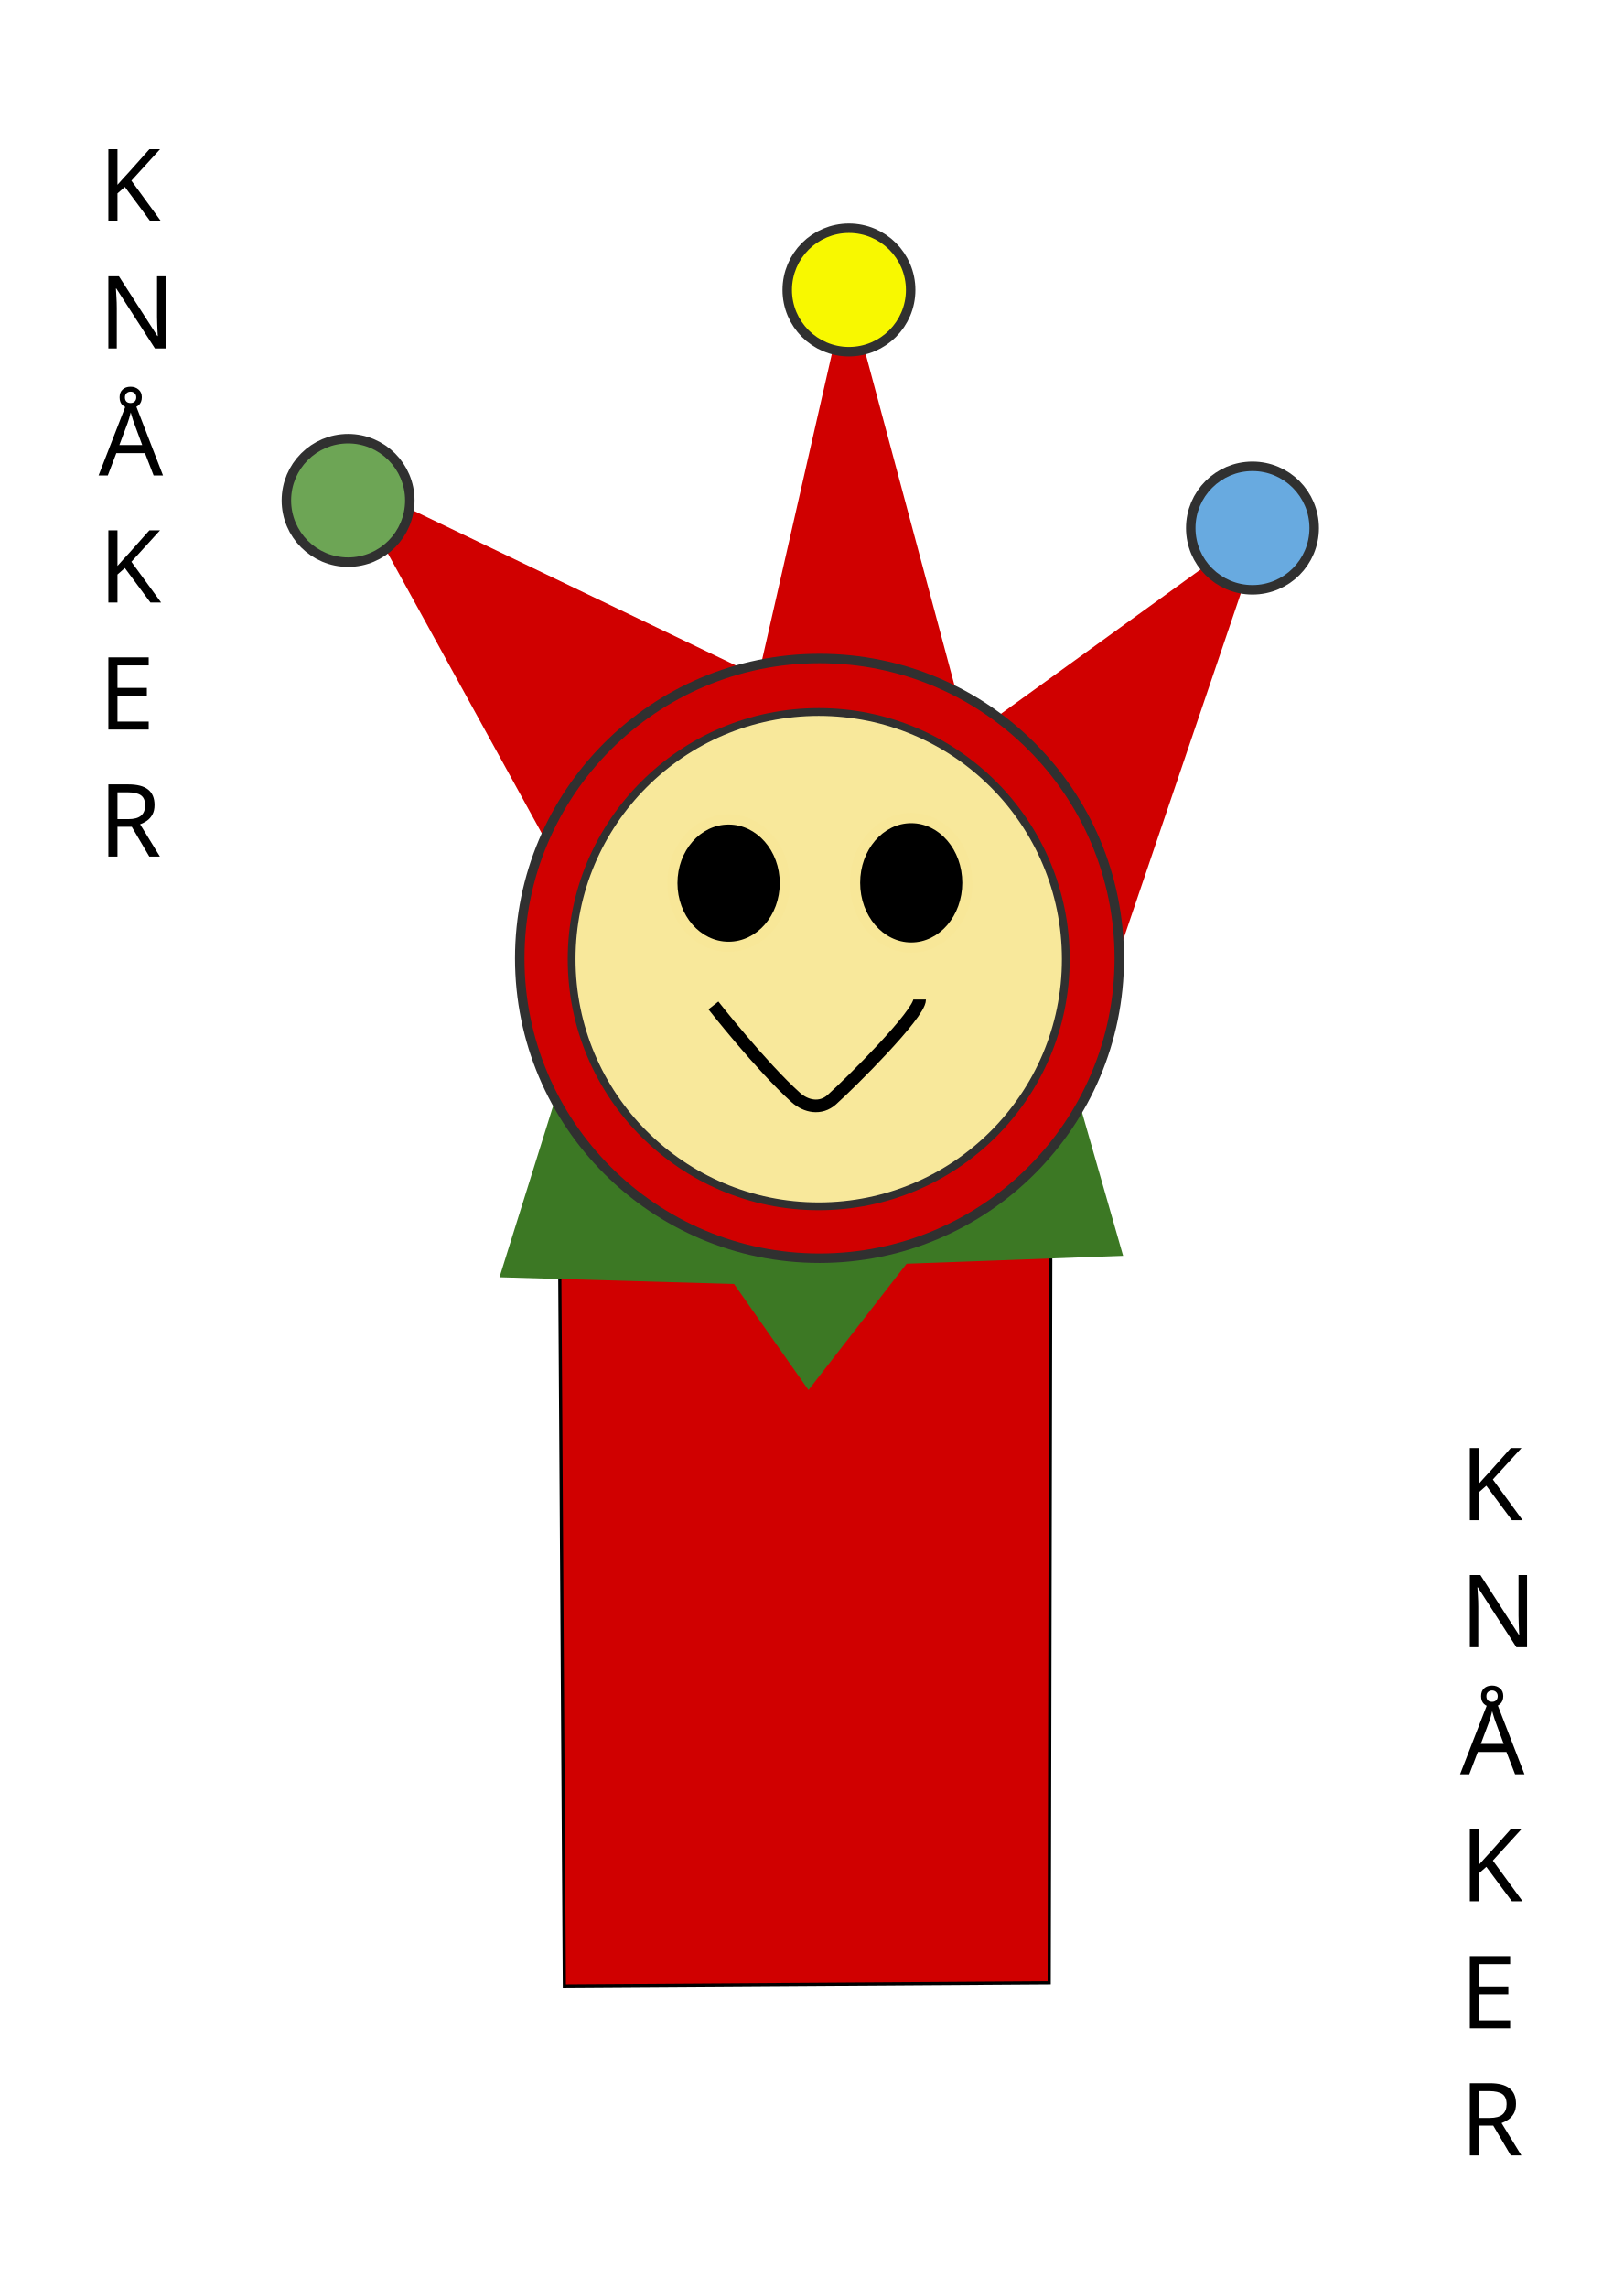
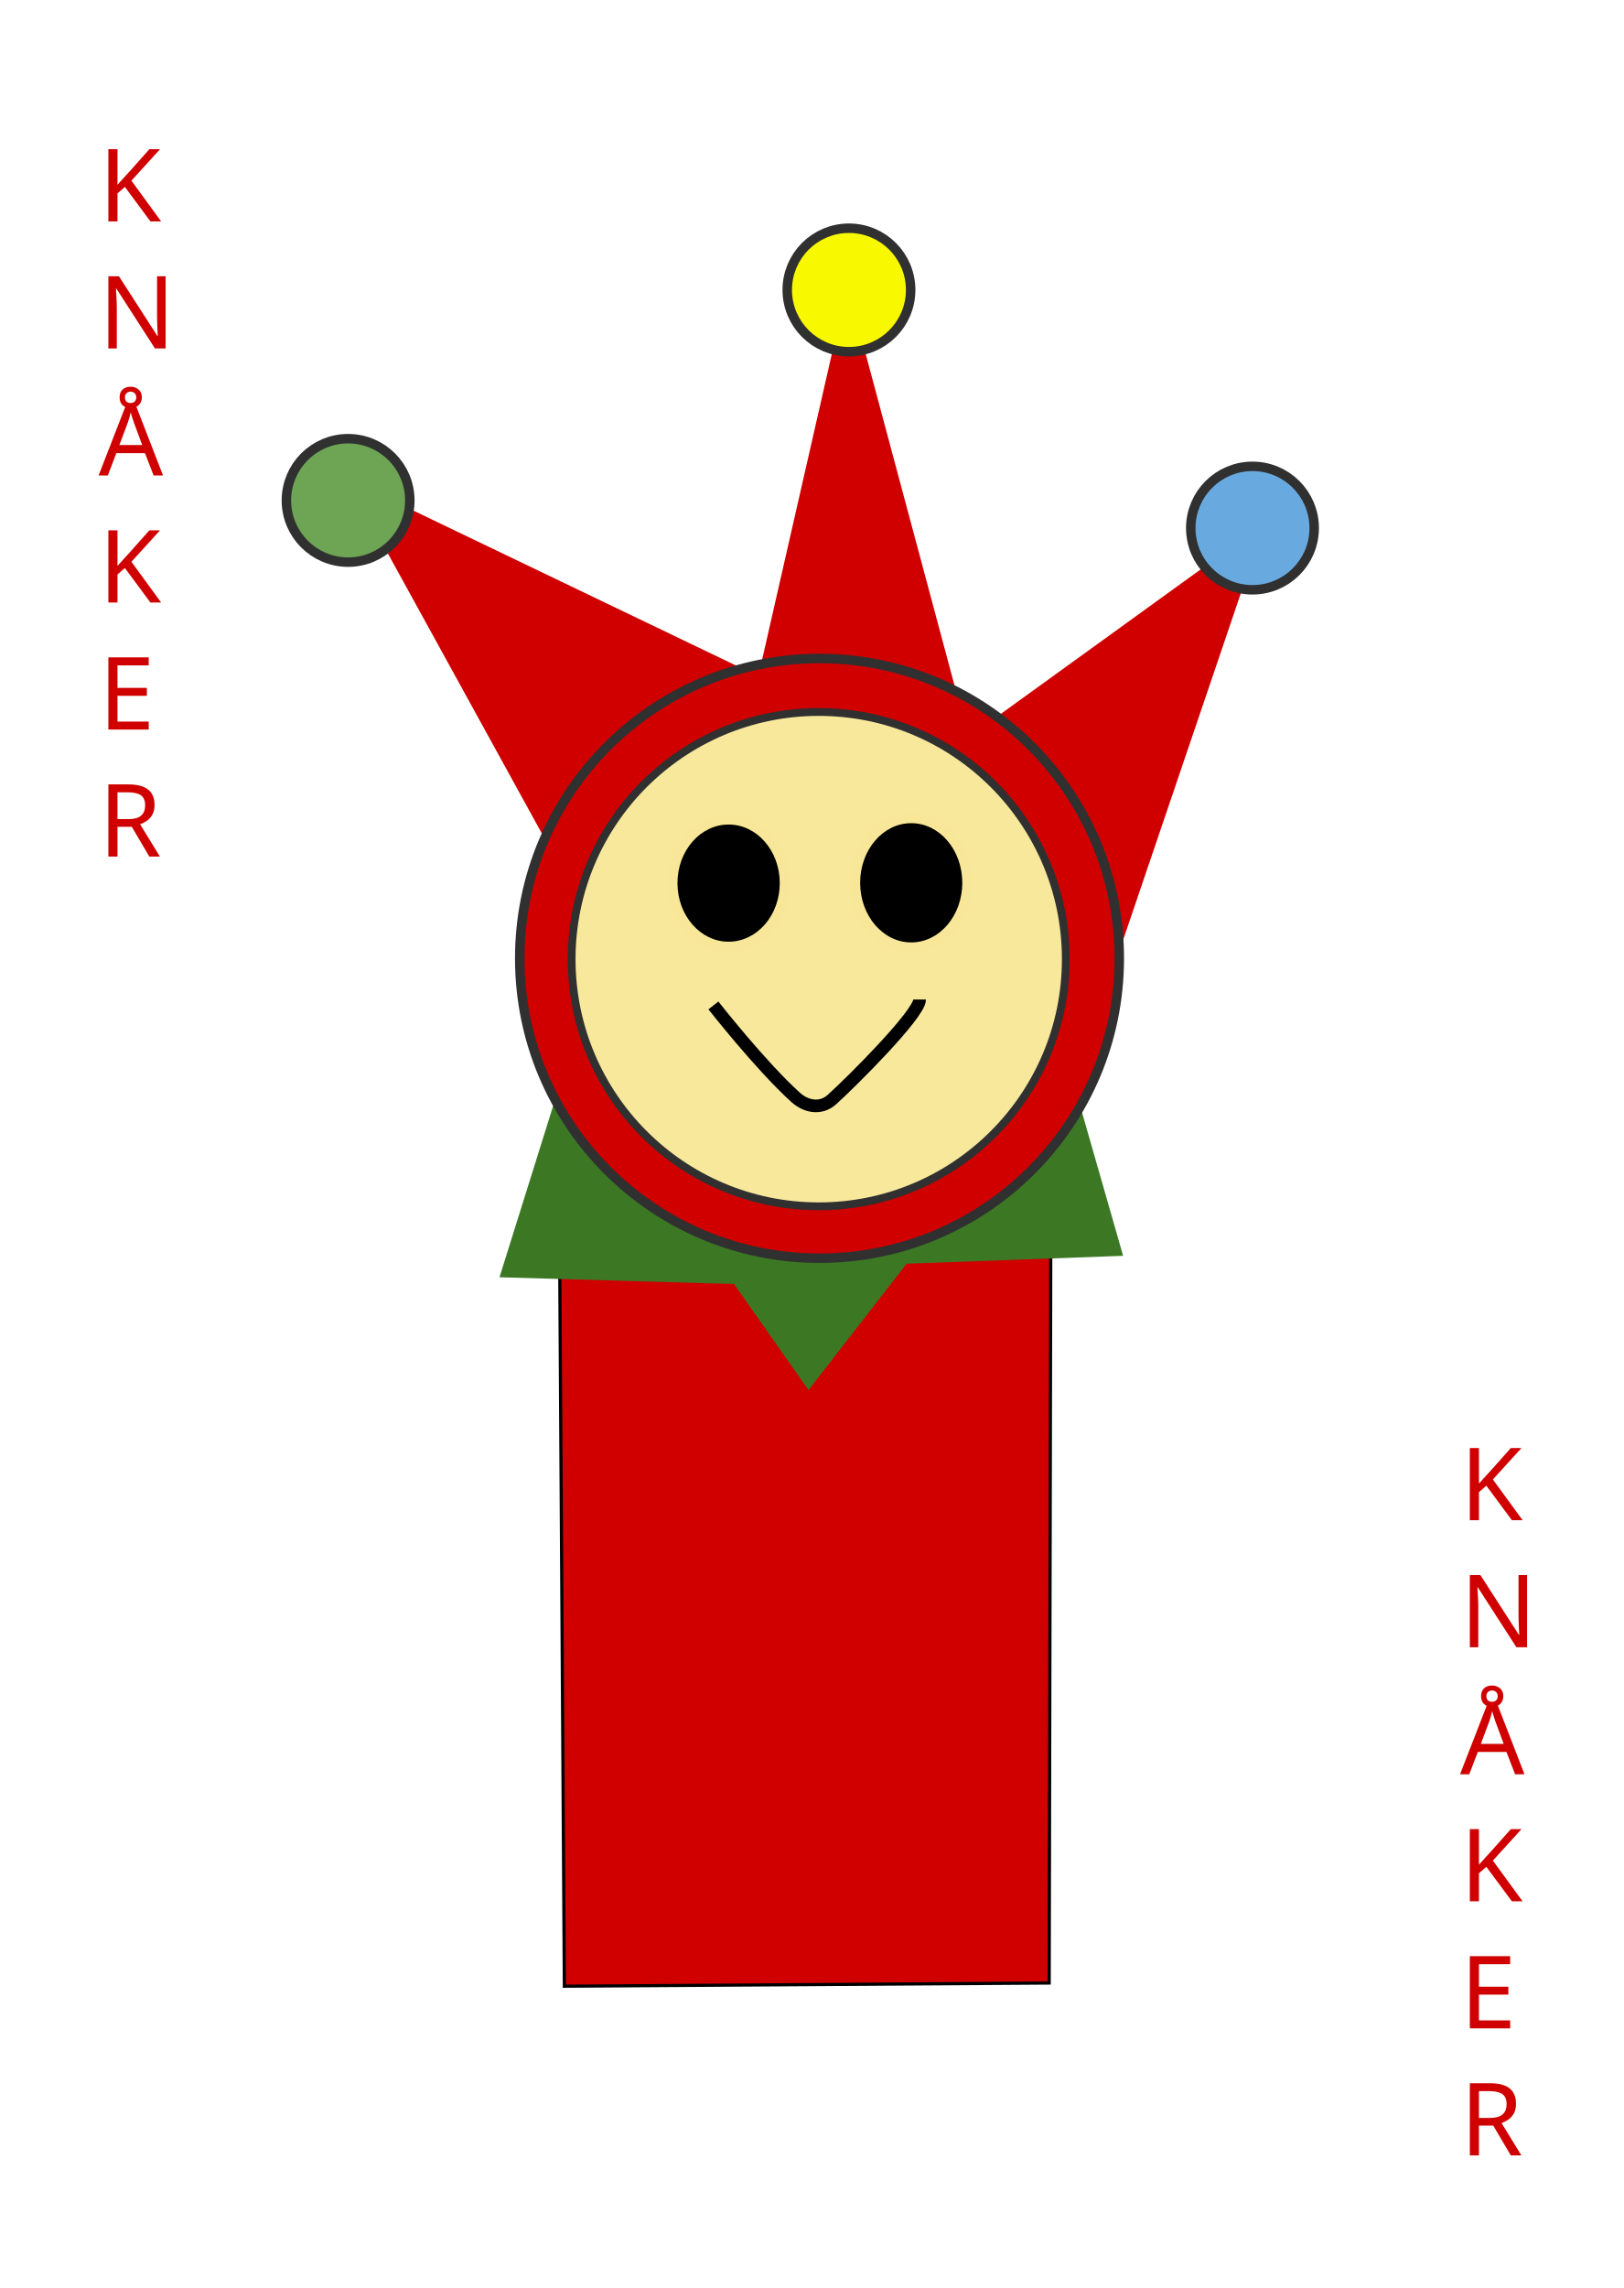
<svg xmlns="http://www.w3.org/2000/svg" id="svg8" version="1.1" viewBox="0 0 443 624" height="624mm" width="443mm">
  <defs id="defs2">
    <clipPath clipPathUnits="userSpaceOnUse" id="clipEmfPath1">
      <path d="M 0,0 H 264.091 V 373.013 H 0 Z" id="path833" />
    </clipPath>
    <pattern id="EMFhbasepattern" patternUnits="userSpaceOnUse" width="6" height="6" x="0" y="0" />
  </defs>
  <g id="layer1">
    <path style="fill:#d00000;fill-opacity:1;stroke:none;stroke-width:0.861px;stroke-linecap:butt;stroke-linejoin:miter;stroke-opacity:1" d="M 157.032,244.048 94.579,130.524 209.948,185.902 Z" id="path864" />
    <path style="fill:#d00000;fill-opacity:1;stroke:none;stroke-width:0.861px;stroke-linecap:butt;stroke-linejoin:miter;stroke-opacity:1" d="M 204.718,193.9 231.176,77.916 263.172,197.285 Z" id="path866" />
    <path style="fill:#d00000;fill-opacity:1;stroke:none;stroke-width:0.861px;stroke-linecap:butt;stroke-linejoin:miter;stroke-opacity:1" d="m 261.787,202.822 83.22,-60.146 -44.148,129.983 -39.072,-70.76 z" id="path868" />
    <ellipse ry="15.543" rx="15.543" cy="79.078" cx="231.6" id="path851" style="fill:#f8f800;fill-opacity:1;stroke:#303030;stroke-width:5.169;stroke-linecap:round;stroke-miterlimit:4;stroke-dasharray:none;stroke-opacity:1;paint-order:stroke fill markers" />
    <ellipse style="fill:#6da555;fill-opacity:1;stroke:#303030;stroke-width:5.169;stroke-linecap:round;stroke-miterlimit:4;stroke-dasharray:none;stroke-opacity:1;paint-order:stroke fill markers" id="path851-3" cx="94.965" cy="136.477" rx="15.543" ry="15.543" />
    <ellipse ry="15.543" rx="15.543" cy="144.02" cx="341.686" id="path851-3-5" style="fill:#68aae0;fill-opacity:1;stroke:#303030;stroke-width:5.169;stroke-linecap:round;stroke-miterlimit:4;stroke-dasharray:none;stroke-opacity:1;paint-order:stroke fill markers" />
    <path id="path903" d="m 152.654,338.51 1.305,203.185 132.266,-0.87 0.435,-202.314 z" style="fill:#d00000;fill-opacity:1;stroke:#000000;stroke-width:0.861px;stroke-linecap:butt;stroke-linejoin:miter;stroke-opacity:1" />
    <path style="fill:#3c7824;fill-opacity:1;stroke:none;stroke-width:0.861px;stroke-linecap:butt;stroke-linejoin:miter;stroke-opacity:1" d="m 153.802,292.349 -17.536,55.993 63.991,1.846 20.305,28.919 26.766,-34.457 59.069,-2.154 -13.229,-46.148 z" id="path870" />
    <g id="g849" transform="matrix(3.255775,0,0,3.255775,-147.9626,-181.254)">
      <g transform="translate(-30.1436,6.992559)" id="g854">
        <circle style="fill:#d00000;fill-opacity:1;stroke:#303030;stroke-width:1.587;stroke-linecap:round;stroke-miterlimit:4;stroke-dasharray:none;stroke-opacity:1;paint-order:stroke fill markers" id="path883" cx="143.657" cy="128.824" r="24.722" transform="translate(0.6013564,0.1336348)" />
        <circle style="fill:#f8e89b;fill-opacity:1;stroke:#303030;stroke-width:1.308;stroke-linecap:round;stroke-miterlimit:4;stroke-dasharray:none;stroke-opacity:1;paint-order:stroke fill markers" id="path883-1" cx="144.192" cy="129.024" r="20.377" />
      </g>
      <ellipse style="fill:#000000;fill-opacity:1;stroke:#f8e798;stroke-width:1.703;stroke-linecap:round;stroke-miterlimit:4;stroke-dasharray:none;stroke-opacity:1;paint-order:stroke fill markers" id="path900" cx="106.498" cy="129.648" rx="4.286" ry="4.908" />
      <ellipse ry="4.995" rx="4.279" cy="129.621" cx="121.799" id="path900-2" style="fill:#000000;fill-opacity:1;stroke:#f8e798;stroke-width:1.716;stroke-linecap:round;stroke-miterlimit:4;stroke-dasharray:none;stroke-opacity:1;paint-order:stroke fill markers" />
      <path style="fill:none;stroke:#000000;stroke-width:1.058;stroke-linecap:butt;stroke-linejoin:miter;stroke-miterlimit:4;stroke-dasharray:none;stroke-opacity:1" d="m 105.224,139.894 c 0,0 3.972,5.067 6.895,7.705 0.873,0.788 2.101,1.015 3.024,0.189 1.558,-1.394 7.361,-7.161 7.361,-8.389" id="path873" />
    </g>
-     <text xml:space="preserve" style="font-style:normal;font-weight:normal;font-size:27.566px;line-height:1.25;font-family:sans-serif;fill:#000000;fill-opacity:1;stroke:none;stroke-width:0.861;" x="26.895" y="60.38" id="text874">
-       <tspan dy="0" id="tspan872" x="26.895" y="60.38" style="font-style:normal;font-variant:normal;font-weight:normal;font-stretch:normal;font-size:27.566px;font-family:Cabin;-inkscape-font-specification:Cabin;fill:#000000;fill-opacity:1;stroke-width:0.861;">K</tspan>
-       <tspan x="26.895" y="95.027" style="font-style:normal;font-variant:normal;font-weight:normal;font-stretch:normal;font-size:27.566px;font-family:Cabin;-inkscape-font-specification:Cabin;fill:#000000;fill-opacity:1;stroke-width:0.861;" id="tspan876">N</tspan>
-       <tspan x="26.895" y="129.675" style="font-style:normal;font-variant:normal;font-weight:normal;font-stretch:normal;font-size:27.566px;font-family:Cabin;-inkscape-font-specification:Cabin;fill:#000000;fill-opacity:1;stroke-width:0.861;" id="tspan878">Å</tspan>
-       <tspan x="26.895" y="164.322" style="font-style:normal;font-variant:normal;font-weight:normal;font-stretch:normal;font-size:27.566px;font-family:Cabin;-inkscape-font-specification:Cabin;fill:#000000;fill-opacity:1;stroke-width:0.861;" id="tspan880">K</tspan>
-       <tspan x="26.895" y="198.97" style="font-style:normal;font-variant:normal;font-weight:normal;font-stretch:normal;font-size:27.566px;font-family:Cabin;-inkscape-font-specification:Cabin;fill:#000000;fill-opacity:1;stroke-width:0.861;" id="tspan882">E</tspan>
-       <tspan x="26.895" y="233.617" style="font-style:normal;font-variant:normal;font-weight:normal;font-stretch:normal;font-size:27.566px;font-family:Cabin;-inkscape-font-specification:Cabin;fill:#000000;fill-opacity:1;stroke-width:0.861;" id="tspan884">R</tspan>
+     <text xml:space="preserve" style="font-style:normal;font-weight:normal;font-size:27.566px;line-height:1.25;font-family:sans-serif;fill:#d00000;fill-opacity:1;stroke:none;stroke-width:0.861" x="26.895" y="60.38" id="text874">
+       <tspan dy="0" id="tspan872" x="26.895" y="60.38" style="font-style:normal;font-variant:normal;font-weight:normal;font-stretch:normal;font-size:27.566px;font-family:'Fredoka One';-inkscape-font-specification:'Fredoka One';fill:#d00000;fill-opacity:1;stroke-width:0.861">K</tspan>
+       <tspan x="26.895" y="95.027" style="font-style:normal;font-variant:normal;font-weight:normal;font-stretch:normal;font-size:27.566px;font-family:'Fredoka One';-inkscape-font-specification:'Fredoka One';fill:#d00000;fill-opacity:1;stroke-width:0.861" id="tspan876">N</tspan>
+       <tspan x="26.895" y="129.675" style="font-style:normal;font-variant:normal;font-weight:normal;font-stretch:normal;font-size:27.566px;font-family:'Fredoka One';-inkscape-font-specification:'Fredoka One';fill:#d00000;fill-opacity:1;stroke-width:0.861" id="tspan878">Å</tspan>
+       <tspan x="26.895" y="164.322" style="font-style:normal;font-variant:normal;font-weight:normal;font-stretch:normal;font-size:27.566px;font-family:'Fredoka One';-inkscape-font-specification:'Fredoka One';fill:#d00000;fill-opacity:1;stroke-width:0.861" id="tspan880">K</tspan>
+       <tspan x="26.895" y="198.97" style="font-style:normal;font-variant:normal;font-weight:normal;font-stretch:normal;font-size:27.566px;font-family:'Fredoka One';-inkscape-font-specification:'Fredoka One';fill:#d00000;fill-opacity:1;stroke-width:0.861" id="tspan882">E</tspan>
+       <tspan x="26.895" y="233.617" style="font-style:normal;font-variant:normal;font-weight:normal;font-stretch:normal;font-size:27.566px;font-family:'Fredoka One';-inkscape-font-specification:'Fredoka One';fill:#d00000;fill-opacity:1;stroke-width:0.861" id="tspan884">R</tspan>
    </text>
-     <text id="text874-2" y="414.599" x="398.311" style="font-style:normal;font-weight:normal;font-size:27.566px;line-height:1.25;font-family:sans-serif;fill:#000000;fill-opacity:1;stroke:none;stroke-width:0.861" xml:space="preserve">
-       <tspan style="font-style:normal;font-variant:normal;font-weight:normal;font-stretch:normal;font-size:27.566px;font-family:Cabin;-inkscape-font-specification:Cabin;stroke-width:0.861" y="414.599" x="398.311" id="tspan872-4">K</tspan>
-       <tspan id="tspan876-6" style="font-style:normal;font-variant:normal;font-weight:normal;font-stretch:normal;font-size:27.566px;font-family:Cabin;-inkscape-font-specification:Cabin;stroke-width:0.861" y="449.246" x="398.311">N</tspan>
-       <tspan id="tspan878-1" style="font-style:normal;font-variant:normal;font-weight:normal;font-stretch:normal;font-size:27.566px;font-family:Cabin;-inkscape-font-specification:Cabin;stroke-width:0.861" y="483.894" x="398.311">Å</tspan>
-       <tspan id="tspan880-9" style="font-style:normal;font-variant:normal;font-weight:normal;font-stretch:normal;font-size:27.566px;font-family:Cabin;-inkscape-font-specification:Cabin;stroke-width:0.861" y="518.541" x="398.311">K</tspan>
-       <tspan id="tspan882-2" style="font-style:normal;font-variant:normal;font-weight:normal;font-stretch:normal;font-size:27.566px;font-family:Cabin;-inkscape-font-specification:Cabin;stroke-width:0.861" y="553.189" x="398.311">E</tspan>
-       <tspan id="tspan884-4" style="font-style:normal;font-variant:normal;font-weight:normal;font-stretch:normal;font-size:27.566px;font-family:Cabin;-inkscape-font-specification:Cabin;stroke-width:0.861" y="587.836" x="398.311">R</tspan>
+     <text id="text874-2" y="414.599" x="398.311" style="font-style:normal;font-weight:normal;font-size:27.566px;line-height:1.25;font-family:sans-serif;fill:#d00000;fill-opacity:1;stroke:none;stroke-width:0.861" xml:space="preserve">
+       <tspan style="font-style:normal;font-variant:normal;font-weight:normal;font-stretch:normal;font-size:27.566px;font-family:'Fredoka One';-inkscape-font-specification:'Fredoka One';stroke-width:0.861;fill:#d00000;fill-opacity:1" y="414.599" x="398.311" id="tspan872-4">K</tspan>
+       <tspan id="tspan876-6" style="font-style:normal;font-variant:normal;font-weight:normal;font-stretch:normal;font-size:27.566px;font-family:'Fredoka One';-inkscape-font-specification:'Fredoka One';stroke-width:0.861;fill:#d00000;fill-opacity:1" y="449.246" x="398.311">N</tspan>
+       <tspan id="tspan878-1" style="font-style:normal;font-variant:normal;font-weight:normal;font-stretch:normal;font-size:27.566px;font-family:'Fredoka One';-inkscape-font-specification:'Fredoka One';stroke-width:0.861;fill:#d00000;fill-opacity:1" y="483.894" x="398.311">Å</tspan>
+       <tspan id="tspan880-9" style="font-style:normal;font-variant:normal;font-weight:normal;font-stretch:normal;font-size:27.566px;font-family:'Fredoka One';-inkscape-font-specification:'Fredoka One';stroke-width:0.861;fill:#d00000;fill-opacity:1" y="518.541" x="398.311">K</tspan>
+       <tspan id="tspan882-2" style="font-style:normal;font-variant:normal;font-weight:normal;font-stretch:normal;font-size:27.566px;font-family:'Fredoka One';-inkscape-font-specification:'Fredoka One';stroke-width:0.861;fill:#d00000;fill-opacity:1" y="553.189" x="398.311">E</tspan>
+       <tspan id="tspan884-4" style="font-style:normal;font-variant:normal;font-weight:normal;font-stretch:normal;font-size:27.566px;font-family:'Fredoka One';-inkscape-font-specification:'Fredoka One';stroke-width:0.861;fill:#d00000;fill-opacity:1" y="587.836" x="398.311">R</tspan>
    </text>
  </g>
</svg>
